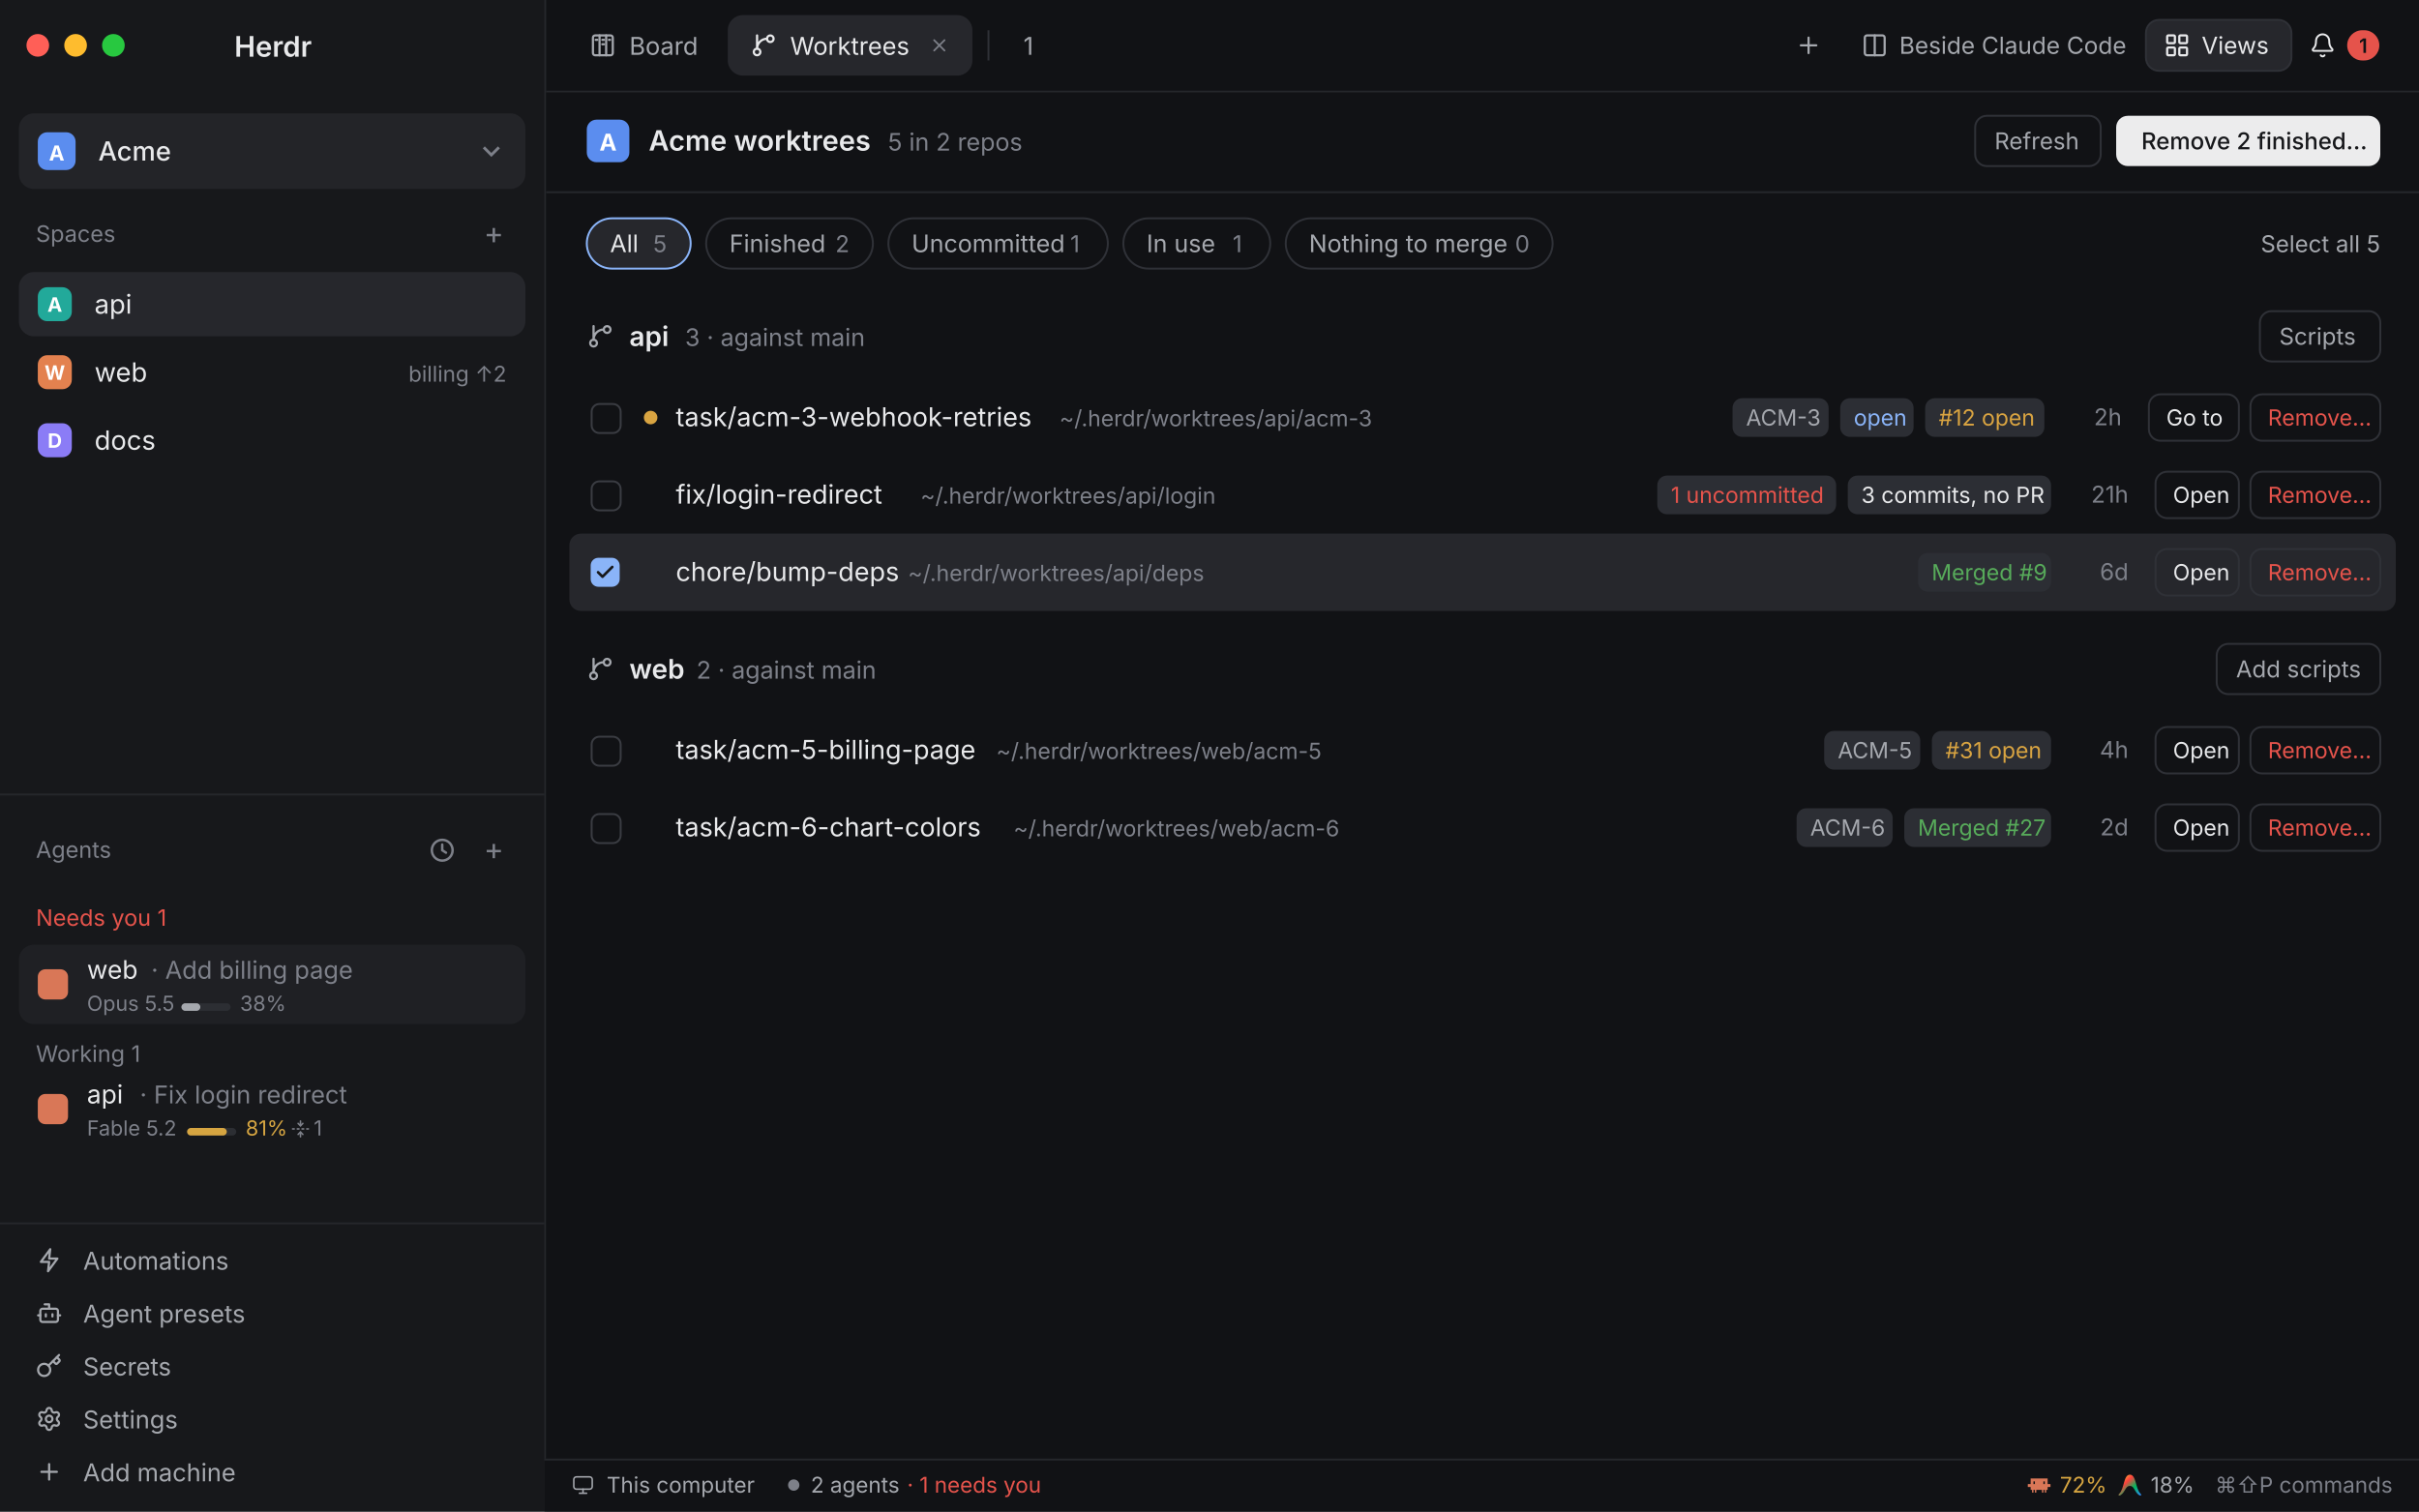
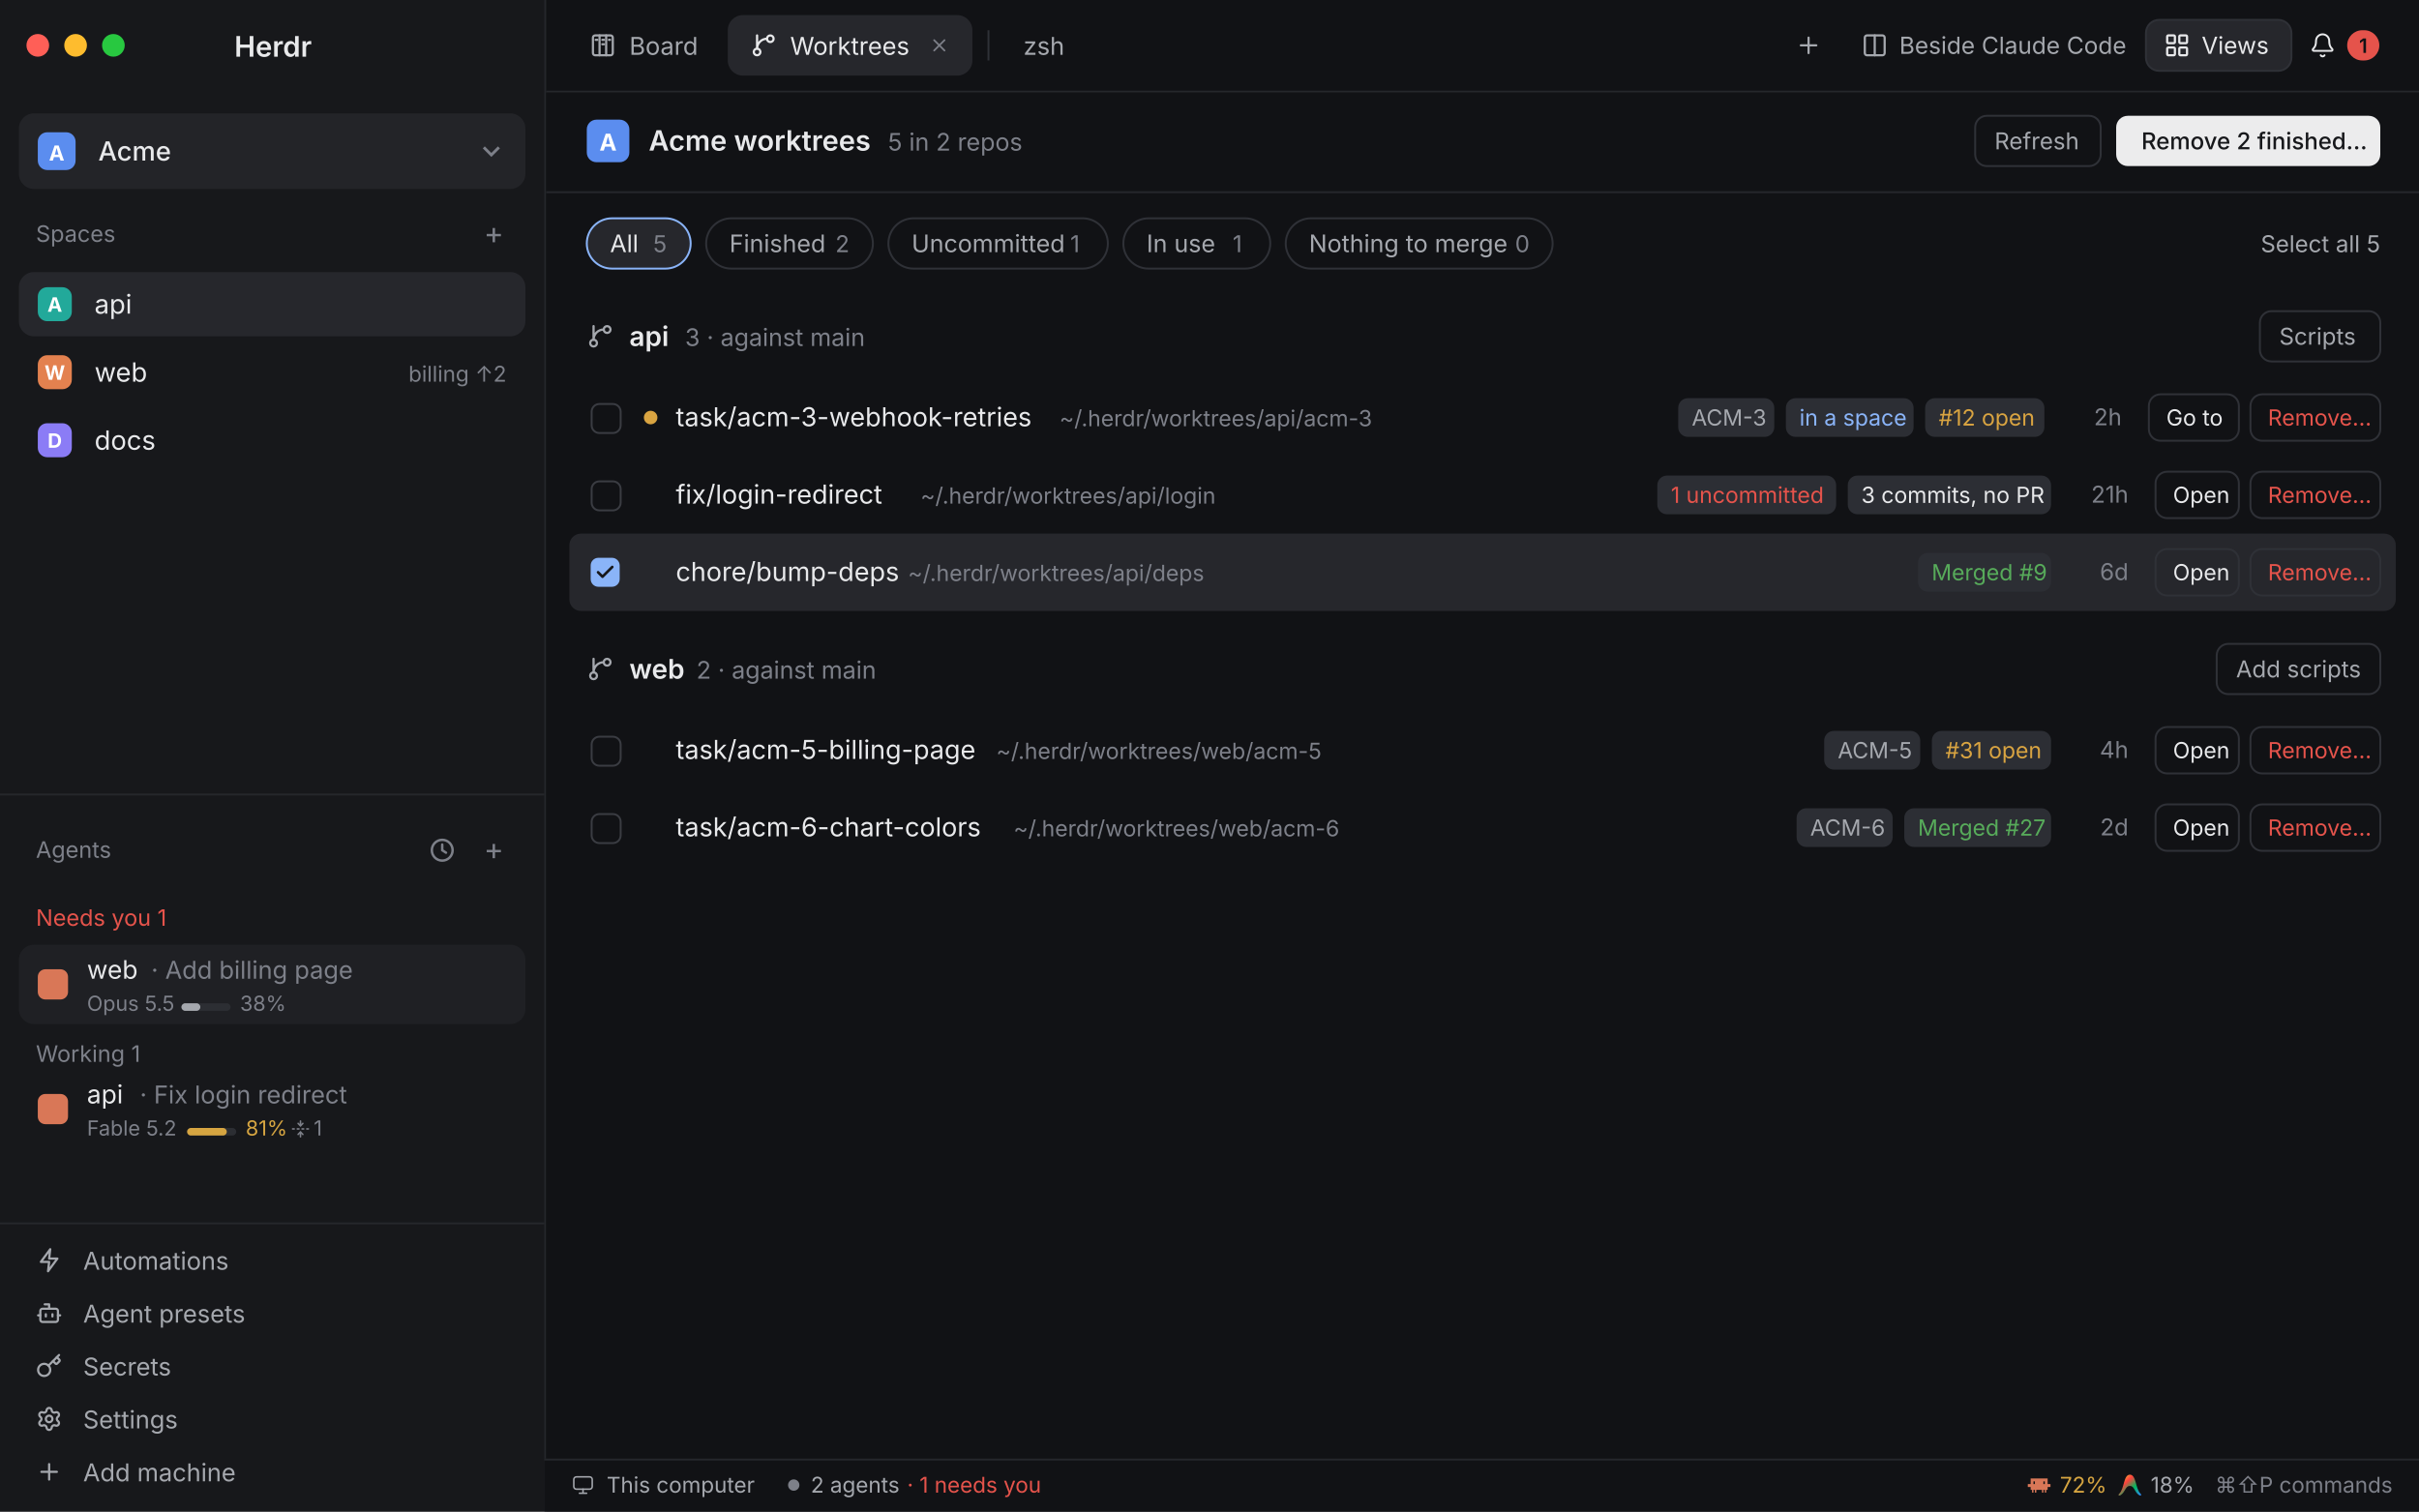
<svg xmlns="http://www.w3.org/2000/svg" width="1280" height="800" viewBox="0 0 1280 800" font-family="Geist, -apple-system, 'Helvetica Neue', sans-serif">
  <defs>
    <filter id="shadow" x="-20%" y="-20%" width="140%" height="140%">
      <feDropShadow dx="0" dy="8" stdDeviation="12" flood-color="#000" flood-opacity="0.45" />
    </filter>
    <clipPath id="pane">
      <rect x="289" y="49" width="991" height="751" />
    </clipPath>
  </defs>
  <rect x="0" y="0" width="1280" height="800" rx="0" fill="#111215" />
  <rect width="288" height="800" fill="#17181b" />
  <rect x="288" width="1" height="800" fill="#25272b" />
  <circle cx="20" cy="24" r="6" fill="#ff5f57" />
  <circle cx="40" cy="24" r="6" fill="#febc2e" />
  <circle cx="60" cy="24" r="6" fill="#28c840" />
  <text x="124" y="30" fill="#e8e9eb" font-size="15" font-weight="600">Herdr</text>
  <rect x="10" y="60" width="268" height="40" rx="8" fill="#232428" />
  <rect x="20" y="70" width="20" height="20" rx="5" fill="#5b8def" />
  <text x="30" y="85" fill="#fff" font-size="11" font-weight="700" text-anchor="middle">A</text>
  <text x="52" y="85" fill="#e8e9eb" font-size="14" font-weight="500">Acme</text>
  <path d="M256 78 l4 4 l4 -4" stroke="#7d8089" stroke-width="1.5" fill="none" />
  <text x="19" y="128" fill="#7d8089" font-size="12">Spaces</text>
  <text x="256" y="129" fill="#7d8089" font-size="16">+</text>
  <rect x="10" y="144" width="268" height="34" rx="8" fill="#26272c" />
  <rect x="20" y="152" width="18" height="18" rx="5" fill="#22a99a" />
  <text x="29" y="165" fill="#fff" font-size="10.5" font-weight="700" text-anchor="middle">A</text>
  <text x="50" y="166" fill="#e8e9eb" font-size="14">api</text>
  <rect x="20" y="188" width="18" height="18" rx="5" fill="#e3814f" />
  <text x="29" y="201" fill="#fff" font-size="10.5" font-weight="700" text-anchor="middle">W</text>
  <text x="50" y="202" fill="#e8e9eb" font-size="14">web</text>
  <text x="268" y="202" fill="#7d8089" font-size="11.5" text-anchor="end">billing ↑2</text>
  <rect x="20" y="224" width="18" height="18" rx="5" fill="#8b7cf6" />
  <text x="29" y="237" fill="#fff" font-size="10.5" font-weight="700" text-anchor="middle">D</text>
  <text x="50" y="238" fill="#e8e9eb" font-size="14">docs</text>
  <rect y="420" width="288" height="1" fill="#25272b" />
  <text x="19" y="454" fill="#7d8089" font-size="12">Agents</text>
  <circle cx="234" cy="450" r="5.5" stroke="#7d8089" stroke-width="1.3" fill="none" />
  <path d="M234 447 v3 l2 1.3" stroke="#7d8089" stroke-width="1.3" fill="none" stroke-linecap="round" />
  <text x="256" y="455" fill="#7d8089" font-size="16">+</text>
  <text x="19" y="490" fill="#e5534b" font-size="12">Needs you 1</text>
  <rect x="10" y="500" width="268" height="42" rx="8" fill="#1f2024" />
  <rect x="20" y="513" width="16" height="16" rx="4" fill="#d97757" />
  <text x="46" y="518" fill="#e8e9eb" font-size="13.5">web</text>
  <text x="80" y="518" fill="#7d8089" font-size="13">· Add billing page</text>
  <text x="46" y="535" fill="#7d8089" font-size="11">Opus 5.5</text>
  <rect x="96" y="531" width="26" height="4" rx="2" fill="#2c2e33" />
  <rect x="96" y="531" width="10" height="4" rx="2" fill="#a5a8ae" />
  <text x="127" y="535" fill="#7d8089" font-size="11">38%</text>
  <text x="19" y="562" fill="#7d8089" font-size="12">Working 1</text>
  <rect x="20" y="579" width="16" height="16" rx="4" fill="#d97757" />
  <text x="46" y="584" fill="#e8e9eb" font-size="13.5">api</text>
  <text x="74" y="584" fill="#7d8089" font-size="13">· Fix login redirect</text>
  <text x="46" y="601" fill="#7d8089" font-size="11">Fable 5.2</text>
  <rect x="99" y="597" width="26" height="4" rx="2" fill="#2c2e33" />
  <rect x="99" y="597" width="21" height="4" rx="2" fill="#d6a541" />
  <text x="130" y="601" fill="#d6a541" font-size="11">81%</text>
  <g transform="translate(154 592.5) scale(0.4167)" fill="none" stroke="#7d8089" stroke-width="2" stroke-linecap="round" stroke-linejoin="round">
    <path d="M12 22v-6" />
    <path d="M12 8V2" />
    <path d="M4 12H2" />
    <path d="M10 12H8" />
    <path d="M16 12h-2" />
    <path d="M22 12h-2" />
    <path d="m15 19-3-3-3 3" />
    <path d="m15 5-3 3-3-3" />
  </g>
  <text x="166" y="601" fill="#7d8089" font-size="11">1</text>
  <rect y="647" width="288" height="1" fill="#25272b" />
  <g transform="translate(19 660) scale(0.5833)" fill="none" stroke="#a5a8ae" stroke-width="2.00" stroke-linecap="round" stroke-linejoin="round">
    <path d="M13 2 4.5 13.5H12L11 22l8.5-11.5H12z" />
  </g>
  <text x="44" y="672" fill="#a5a8ae" font-size="13">Automations</text>
  <g transform="translate(19 688) scale(0.5833)" fill="none" stroke="#a5a8ae" stroke-width="2.00" stroke-linecap="round" stroke-linejoin="round">
    <path d="M12 8V4H8" />
    <rect width="16" height="12" x="4" y="8" rx="2" />
    <path d="M2 14h2" />
    <path d="M20 14h2" />
    <path d="M15 13v2" />
    <path d="M9 13v2" />
  </g>
  <text x="44" y="700" fill="#a5a8ae" font-size="13">Agent presets</text>
  <g transform="translate(19 716) scale(0.5833)" fill="none" stroke="#a5a8ae" stroke-width="2.00" stroke-linecap="round" stroke-linejoin="round">
    <path d="m15.5 7.5 2.3 2.3a1 1 0 0 0 1.4 0l2.1-2.1a1 1 0 0 0 0-1.4L19 4" />
    <path d="m21 2-9.6 9.6" />
    <circle cx="7.5" cy="15.5" r="5.5" />
  </g>
  <text x="44" y="728" fill="#a5a8ae" font-size="13">Secrets</text>
  <g transform="translate(19 744) scale(0.5833)" fill="none" stroke="#a5a8ae" stroke-width="2.00" stroke-linecap="round" stroke-linejoin="round">
    <path d="M9.671 4.136a2.34 2.34 0 0 1 4.659 0 2.34 2.34 0 0 0 3.319 1.915 2.34 2.34 0 0 1 2.33 4.033 2.34 2.34 0 0 0 0 3.831 2.34 2.34 0 0 1-2.33 4.033 2.34 2.34 0 0 0-3.319 1.915 2.34 2.34 0 0 1-4.659 0 2.34 2.34 0 0 0-3.32-1.915 2.34 2.34 0 0 1-2.33-4.033 2.34 2.34 0 0 0 0-3.831A2.34 2.34 0 0 1 6.35 6.051a2.34 2.34 0 0 0 3.319-1.915" />
    <circle cx="12" cy="12" r="3" />
  </g>
  <text x="44" y="756" fill="#a5a8ae" font-size="13">Settings</text>
  <g transform="translate(19 772) scale(0.5833)" fill="none" stroke="#a5a8ae" stroke-width="2.00" stroke-linecap="round" stroke-linejoin="round">
    <path d="M5 12h14" />
    <path d="M12 5v14" />
  </g>
  <text x="44" y="784" fill="#a5a8ae" font-size="13">Add machine</text>
  <g transform="translate(312 17) scale(0.5833)" fill="none" stroke="#a5a8ae" stroke-width="2" stroke-linecap="round" stroke-linejoin="round">
    <rect x="3" y="3" width="18" height="18" rx="2" />
    <path d="M9 3v18" />
    <path d="M15 3v18" />
    <path d="M5.5 7h1.5" />
    <path d="M11.5 7h1.5" />
    <path d="M11.5 11h1.5" />
    <path d="M17.5 7h1" />
  </g>
  <text x="333" y="29" fill="#a5a8ae" font-size="13">Board</text>
  <rect x="385.1" y="8" width="129.44" height="32" rx="8" fill="#26272c" />
  <g transform="translate(397.1 17) scale(0.5833)" fill="none" stroke="#e8e9eb" stroke-width="2" stroke-linecap="round" stroke-linejoin="round">
    <path d="M15 6a9 9 0 0 0-9 9V3" />
    <circle cx="18" cy="6" r="3" />
    <circle cx="6" cy="18" r="3" />
  </g>
  <text x="418.1" y="29" fill="#e8e9eb" font-size="13">Worktrees</text>
  <g transform="translate(491.54 18.5) scale(0.4583)" fill="none" stroke="#7d8089" stroke-width="2" stroke-linecap="round" stroke-linejoin="round">
    <path d="M18 6 6 18" />
    <path d="m6 6 12 12" />
  </g>
  <rect x="522.54" y="16" width="1" height="16" fill="#2f3137" />
-   <text x="541.54" y="29" fill="#a5a8ae" font-size="13">1</text>
+   <text x="541.54" y="29" fill="#a5a8ae" font-size="13">zsh</text>
  <g transform="translate(950 17) scale(0.5833)" fill="none" stroke="#a5a8ae" stroke-width="2" stroke-linecap="round" stroke-linejoin="round">
    <path d="M5 12h14" />
    <path d="M12 5v14" />
  </g>
  <g transform="translate(985 17) scale(0.5833)" fill="none" stroke="#a5a8ae" stroke-width="2" stroke-linecap="round" stroke-linejoin="round">
    <rect width="18" height="18" x="3" y="3" rx="2" />
    <path d="M12 3v18" />
  </g>
  <text x="1005" y="28.5" fill="#a5a8ae" font-size="12.5">Beside Claude Code</text>
  <rect x="1135.5" y="10.5" width="77" height="27" rx="7" fill="#26272c" stroke="#2f3137" />
  <g transform="translate(1145 17) scale(0.5833)" fill="none" stroke="#e8e9eb" stroke-width="2" stroke-linecap="round" stroke-linejoin="round">
    <rect width="7" height="7" x="3" y="3" rx="1" />
    <rect width="7" height="7" x="14" y="3" rx="1" />
    <rect width="7" height="7" x="14" y="14" rx="1" />
    <rect width="7" height="7" x="3" y="14" rx="1" />
  </g>
  <text x="1165" y="28.5" fill="#e8e9eb" font-size="12.5">Views</text>
  <g transform="translate(1222 17) scale(0.5833)" fill="none" stroke="#e8e9eb" stroke-width="1.75" stroke-linecap="round" stroke-linejoin="round">
    <path d="M10.268 21a2 2 0 0 0 3.464 0" />
    <path d="M3.262 15.326A1 1 0 0 0 4 17h16a1 1 0 0 0 .74-1.673C19.41 13.956 18 12.499 18 8A6 6 0 0 0 6 8c0 4.499-1.411 5.956-2.738 7.326" />
  </g>
  <rect x="1242" y="16" width="17" height="16" rx="8" fill="#e5534b" />
  <text x="1250.5" y="28" fill="#111215" font-size="10.5" font-weight="600" text-anchor="middle">1</text>
  <rect x="289" y="48" width="991" height="1" fill="#25272b" />
  <rect x="289" y="49" width="991" height="751" fill="#111215" />
  <g clip-path="url(#pane)">
    <g transform="translate(289 49) scale(1.02376) translate(-301 -92)">
      <rect x="322" y="106" width="22" height="22" rx="5" fill="#5b8def" />
      <text x="333" y="122" fill="#fff" font-size="12" font-weight="700" text-anchor="middle">A</text>
      <text x="354" y="122" fill="#e8e9eb" font-size="14.5" font-weight="600">Acme worktrees</text>
      <text x="477.62" y="122" fill="#7d8089" font-size="12.5">5 in 2 repos</text>
      <rect x="301" y="143" width="968" height="1" rx="0" fill="#25272b" />
      <rect x="1112.48" y="104" width="136.52" height="26" rx="6" fill="#ececed" />
      <text x="1125.48" y="121.32" fill="#17181b" font-size="12" font-weight="500">Remove 2 finished…</text>
      <rect x="1039.6" y="104" width="64.88" height="26" rx="6" fill="none" stroke="#2f3137" />
      <text x="1049.6" y="121.32" fill="#a5a8ae" font-size="12">Refresh</text>
      <rect x="322" y="157" width="53.69" height="26" rx="13" fill="#26272c" stroke="#8ab4f8" />
      <text x="334" y="174.5" fill="#e8e9eb" font-size="12.5">All</text>
      <text x="356.25" y="174.5" fill="#7d8089" font-size="12">5</text>
      <rect x="383.69" y="157" width="86.19" height="26" rx="13" fill="none" stroke="#2f3137" />
      <text x="395.69" y="174.5" fill="#a5a8ae" font-size="12.5">Finished</text>
      <text x="450.44" y="174.5" fill="#7d8089" font-size="12">2</text>
      <rect x="477.88" y="157" width="113.44" height="26" rx="13" fill="none" stroke="#2f3137" />
      <text x="489.88" y="174.5" fill="#a5a8ae" font-size="12.5">Uncommitted</text>
      <text x="571.88" y="174.5" fill="#7d8089" font-size="12">1</text>
      <rect x="599.32" y="157" width="75.94" height="26" rx="13" fill="none" stroke="#2f3137" />
      <text x="611.32" y="174.5" fill="#a5a8ae" font-size="12.5">In use</text>
      <text x="655.82" y="174.5" fill="#7d8089" font-size="12">1</text>
      <rect x="683.26" y="157" width="137.94" height="26" rx="13" fill="none" stroke="#2f3137" />
      <text x="695.26" y="174.5" fill="#a5a8ae" font-size="12.5">Nothing to merge</text>
      <text x="801.76" y="174.5" fill="#7d8089" font-size="12">0</text>
      <text x="1249" y="174.5" fill="#a5a8ae" font-size="12" text-anchor="end">Select all 5</text>
      <g transform="translate(322 211) scale(0.5833)" fill="none" stroke="#a5a8ae" stroke-width="2" stroke-linecap="round" stroke-linejoin="round">
        <path d="M15 6a9 9 0 0 0-9 9V3" />
        <circle cx="18" cy="6" r="3" />
        <circle cx="6" cy="18" r="3" />
      </g>
      <text x="344" y="223" fill="#e8e9eb" font-size="14" font-weight="600">api</text>
      <text x="372.76" y="223" fill="#7d8089" font-size="12.5">3 · against main</text>
      <rect x="1186.76" y="205" width="62.24" height="26" rx="6" fill="none" stroke="#2f3137" />
      <text x="1196.76" y="222.32" fill="#a5a8ae" font-size="12">Scripts</text>
      <rect x="324.5" y="253" width="15" height="15" rx="4" fill="none" stroke="#3a3c42" />
      <circle cx="355" cy="260" r="3.5" fill="#d9a441" />
      <text x="368" y="264.5" fill="#e8e9eb" font-size="13.5">task/acm-3-webhook-retries</text>
      <text x="566.3" y="264.5" fill="#7d8089" font-size="11.5">~/.herdr/worktrees/api/acm-3</text>
      <rect x="1181.89" y="248" width="67.105" height="24" rx="6" fill="none" stroke="#2f3137" />
      <text x="1190.89" y="264.14" fill="#e5534b" font-size="11.5">Remove…</text>
      <rect x="1129.38" y="248" width="46.52" height="24" rx="6" fill="none" stroke="#2f3137" />
      <text x="1138.38" y="264.14" fill="#e8e9eb" font-size="11.5">Go to</text>
      <text x="1115.38" y="264" fill="#7d8089" font-size="12" text-anchor="end">2h</text>
      <rect x="1013.76" y="250" width="61.61" height="20" rx="5" fill="#2c2e34" />
      <text x="1020.76" y="264.14" fill="#d9a441" font-size="11.5">#12 open</text>
-       <rect x="969.845" y="250" width="37.92" height="20" rx="5" fill="#2c2e34" />
-       <text x="976.845" y="264.14" fill="#8ab4f8" font-size="11.5">open</text>
-       <rect x="914.195" y="250" width="49.65" height="20" rx="5" fill="#2c2e34" />
-       <text x="921.195" y="264.14" fill="#a5a8ae" font-size="11.5">ACM-3</text>
+       <rect x="941.765" y="250" width="66" height="20" rx="5" fill="#2c2e34" />
+       <text x="948.765" y="264.14" fill="#8ab4f8" font-size="11.5">in a space</text>
+       <rect x="886.115" y="250" width="49.65" height="20" rx="5" fill="#2c2e34" />
+       <text x="893.115" y="264.14" fill="#a5a8ae" font-size="11.5">ACM-3</text>
      <rect x="324.5" y="293" width="15" height="15" rx="4" fill="none" stroke="#3a3c42" />
      <text x="368" y="304.5" fill="#e8e9eb" font-size="13.5">fix/login-redirect</text>
      <text x="494.48" y="304.5" fill="#7d8089" font-size="11.5">~/.herdr/worktrees/api/login</text>
      <rect x="1181.89" y="288" width="67.105" height="24" rx="6" fill="none" stroke="#2f3137" />
      <text x="1190.89" y="304.14" fill="#e5534b" font-size="11.5">Remove…</text>
      <rect x="1132.83" y="288" width="43.07" height="24" rx="6" fill="none" stroke="#2f3137" />
      <text x="1141.83" y="304.14" fill="#e8e9eb" font-size="11.5">Open</text>
      <text x="1118.83" y="304" fill="#7d8089" font-size="12" text-anchor="end">21h</text>
      <rect x="973.745" y="290" width="105.08" height="20" rx="5" fill="#2c2e34" />
      <text x="980.745" y="304.14" fill="#e8e9eb" font-size="11.5">3 commits, no PR</text>
      <rect x="875.315" y="290" width="92.43" height="20" rx="5" fill="#2c2e34" />
      <text x="882.315" y="304.14" fill="#e5534b" font-size="11.5">1 uncommitted</text>
      <rect x="313" y="320" width="944" height="40" rx="6" fill="#26272c" />
      <rect x="324" y="332.5" width="15" height="15" rx="4" fill="#8ab4f8" />
      <g transform="translate(326 334.5) scale(0.4583)" fill="none" stroke="#17181b" stroke-width="3" stroke-linecap="round" stroke-linejoin="round">
        <path d="M20 6 9 17l-5-5" />
      </g>
      <text x="368" y="344.5" fill="#e8e9eb" font-size="13.5">chore/bump-deps</text>
      <text x="488" y="344.5" fill="#7d8089" font-size="11.5">~/.herdr/worktrees/api/deps</text>
      <rect x="1181.89" y="328" width="67.105" height="24" rx="6" fill="none" stroke="#2f3137" />
      <text x="1190.89" y="344.14" fill="#e5534b" font-size="11.5">Remove…</text>
      <rect x="1132.83" y="328" width="43.07" height="24" rx="6" fill="none" stroke="#2f3137" />
      <text x="1141.83" y="344.14" fill="#e8e9eb" font-size="11.5">Open</text>
      <text x="1118.83" y="344" fill="#7d8089" font-size="12" text-anchor="end">6d</text>
      <rect x="1010.09" y="330" width="68.74" height="20" rx="5" fill="#2c2e34" />
      <text x="1017.09" y="344.14" fill="#57ab5a" font-size="11.5">Merged #9</text>
      <g transform="translate(322 383) scale(0.5833)" fill="none" stroke="#a5a8ae" stroke-width="2" stroke-linecap="round" stroke-linejoin="round">
        <path d="M15 6a9 9 0 0 0-9 9V3" />
        <circle cx="18" cy="6" r="3" />
        <circle cx="6" cy="18" r="3" />
      </g>
      <text x="344" y="395" fill="#e8e9eb" font-size="14" font-weight="600">web</text>
      <text x="378.64" y="395" fill="#7d8089" font-size="12.5">2 · against main</text>
      <rect x="1164.44" y="377" width="84.56" height="26" rx="6" fill="none" stroke="#2f3137" />
      <text x="1174.44" y="394.32" fill="#a5a8ae" font-size="12">Add scripts</text>
      <rect x="324.5" y="425" width="15" height="15" rx="4" fill="none" stroke="#3a3c42" />
      <text x="368" y="436.5" fill="#e8e9eb" font-size="13.5">task/acm-5-billing-page</text>
      <text x="533.63" y="436.5" fill="#7d8089" font-size="11.5">~/.herdr/worktrees/web/acm-5</text>
      <rect x="1181.89" y="420" width="67.105" height="24" rx="6" fill="none" stroke="#2f3137" />
      <text x="1190.89" y="436.14" fill="#e5534b" font-size="11.5">Remove…</text>
      <rect x="1132.83" y="420" width="43.07" height="24" rx="6" fill="none" stroke="#2f3137" />
      <text x="1141.83" y="436.14" fill="#e8e9eb" font-size="11.5">Open</text>
      <text x="1118.83" y="436" fill="#7d8089" font-size="12" text-anchor="end">4h</text>
      <rect x="1017.22" y="422" width="61.61" height="20" rx="5" fill="#2c2e34" />
      <text x="1024.22" y="436.14" fill="#d9a441" font-size="11.5">#31 open</text>
      <rect x="961.565" y="422" width="49.65" height="20" rx="5" fill="#2c2e34" />
      <text x="968.565" y="436.14" fill="#a5a8ae" font-size="11.5">ACM-5</text>
      <rect x="324.5" y="465" width="15" height="15" rx="4" fill="none" stroke="#3a3c42" />
      <text x="368" y="476.5" fill="#e8e9eb" font-size="13.5">task/acm-6-chart-colors</text>
      <text x="542.54" y="476.5" fill="#7d8089" font-size="11.5">~/.herdr/worktrees/web/acm-6</text>
      <rect x="1181.89" y="460" width="67.105" height="24" rx="6" fill="none" stroke="#2f3137" />
      <text x="1190.89" y="476.14" fill="#e5534b" font-size="11.5">Remove…</text>
      <rect x="1132.83" y="460" width="43.07" height="24" rx="6" fill="none" stroke="#2f3137" />
      <text x="1141.83" y="476.14" fill="#e8e9eb" font-size="11.5">Open</text>
      <text x="1118.83" y="476" fill="#7d8089" font-size="12" text-anchor="end">2d</text>
      <rect x="1002.96" y="462" width="75.87" height="20" rx="5" fill="#2c2e34" />
      <text x="1009.96" y="476.14" fill="#57ab5a" font-size="11.5">Merged #27</text>
      <rect x="947.305" y="462" width="49.65" height="20" rx="5" fill="#2c2e34" />
      <text x="954.305" y="476.14" fill="#a5a8ae" font-size="11.5">ACM-6</text>
    </g>
  </g>
  <rect x="288" y="772" width="992" height="28" fill="#111215" />
  <rect x="288" y="772" width="992" height="1" fill="#25272b" />
  <g transform="translate(302 779.5) scale(0.5417)" fill="none" stroke="#a5a8ae" stroke-width="1.5" stroke-linecap="round" stroke-linejoin="round">
    <rect x="3" y="4" width="18" height="12" rx="2.5" />
    <path d="M8.5 20h7M12 16v4" />
  </g>
  <text x="321" y="790" fill="#a5a8ae" font-size="11.5">This computer</text>
  <circle cx="420" cy="786" r="3" fill="#7d8089" />
  <text x="429" y="790" fill="#a5a8ae" font-size="11.5">2 agents</text>
  <text x="480" y="790" fill="#e5534b" font-size="11.5">· 1 needs you</text>
  <g transform="translate(1073 780) scale(0.5)" fill="#D97757">
    <path clip-rule="evenodd" d="M20.998 10.949H24v3.102h-3v3.028h-1.487V20H18v-2.921h-1.487V20H15v-2.921H9V20H7.488v-2.921H6V20H4.487v-2.921H3V14.05H0V10.95h3V5h17.998v5.949zM6 10.949h1.488V8.102H6v2.847zm10.51 0H18V8.102h-1.49v2.847z" fill-rule="evenodd" />
  </g>
  <text x="1090" y="790" fill="#d6a541" font-size="11.5">72%</text>
  <g transform="translate(1121 780) scale(0.5)">
    <defs>
      <linearGradient id="agy-grad" x1="0" y1="0" x2="1" y2="1">
        <stop offset="0" stop-color="#FFE432" />
        <stop offset=".35" stop-color="#FC413D" />
        <stop offset=".65" stop-color="#00B95C" />
        <stop offset="1" stop-color="#3186FF" />
      </linearGradient>
    </defs>
    <path d="M21.751 22.607c1.34 1.005 3.35.335 1.508-1.508C17.73 15.74 18.904 1 12.037 1 5.17 1 6.342 15.74.815 21.1c-2.01 2.009.167 2.511 1.507 1.506 5.192-3.517 4.857-9.714 9.715-9.714 4.857 0 4.522 6.197 9.714 9.715z" fill="url(#agy-grad)" />
  </g>
  <text x="1138" y="790" fill="#a5a8ae" font-size="11.5">18%</text>
  <text x="1266" y="790" fill="#7d8089" font-size="11.5" text-anchor="end">⌘⇧P  commands</text>
</svg>
